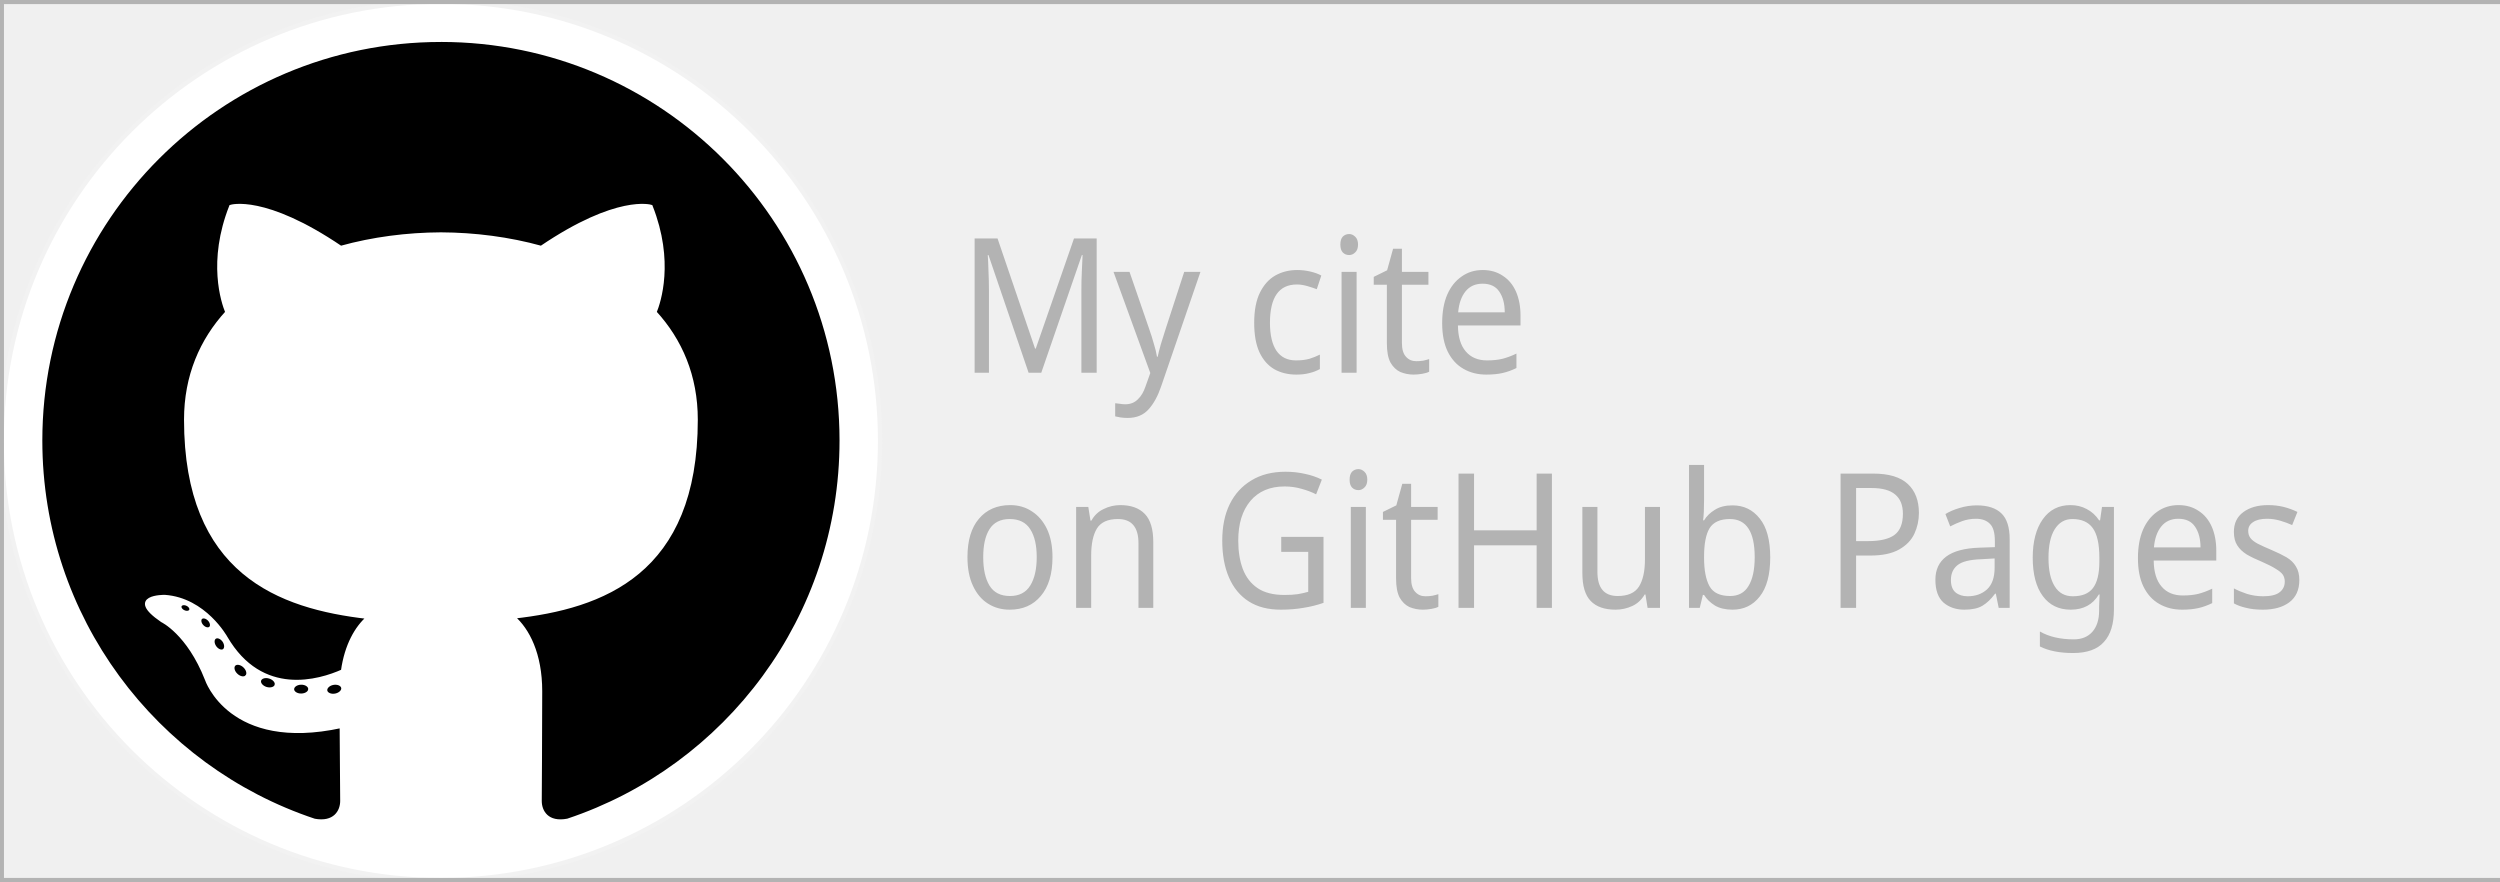
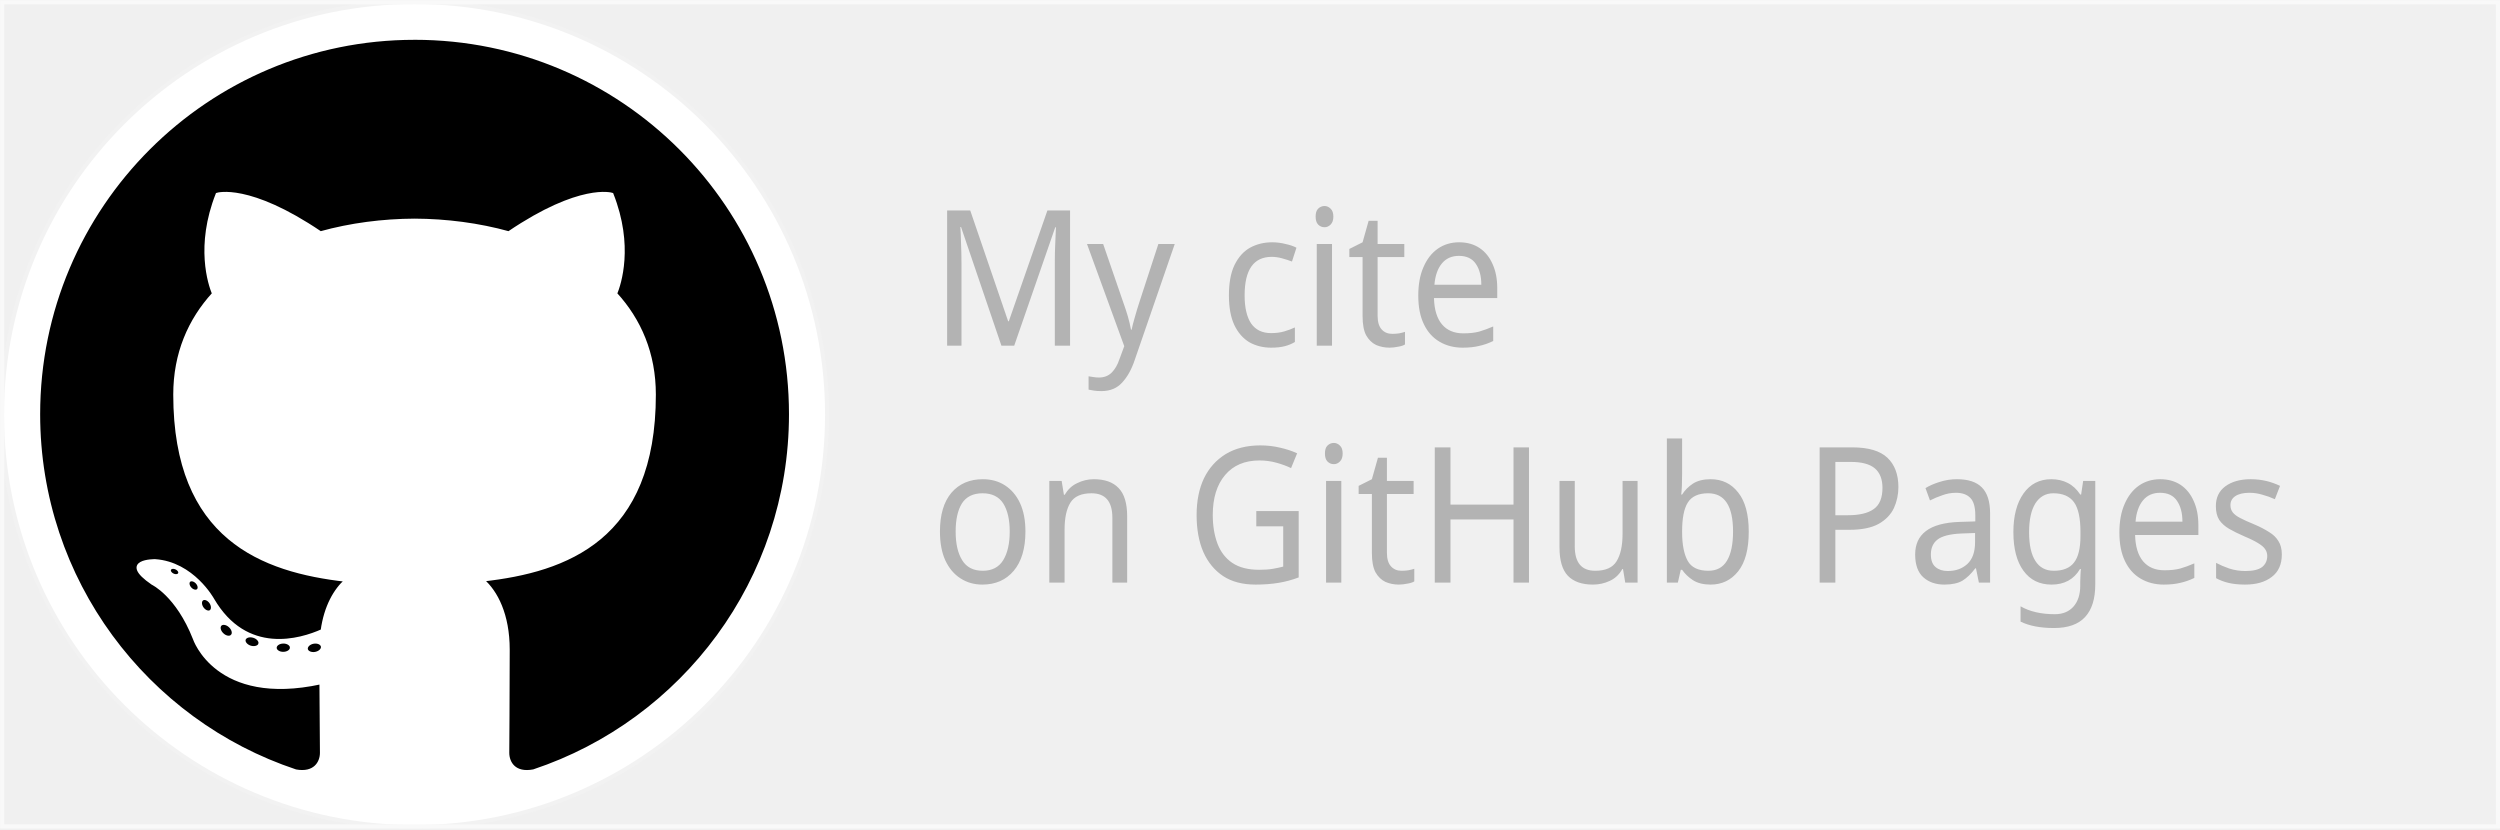
- <svg xmlns="http://www.w3.org/2000/svg" aria-hidden="true" focusable="false" width="155.934" height="55" preserveAspectRatio="xMidYMid meet" viewBox="0 0 155.934 55" version="1.1" id="svg4">
+ <svg xmlns="http://www.w3.org/2000/svg" aria-hidden="true" focusable="false" width="166.006" height="55.052" preserveAspectRatio="xMidYMid meet" viewBox="0 0 166.006 55.052" version="1.1" id="svg4">
  <defs id="defs8" />
-   <circle style="fill:#ffffff;fill-opacity:1;stroke:#f2f2f2;stroke-width:0.267;stroke-miterlimit:4;stroke-dasharray:none" id="path856-0" cx="27.5" cy="27.5" r="27.393" />
-   <path d="m 27.502,2.52 c -13.783,0 -24.959,11.174 -24.959,24.959 0,11.027 7.151,20.383 17.068,23.683 1.247,0.231 1.705,-0.541 1.705,-1.201 0,-0.595 -0.023,-2.561 -0.034,-4.647 -6.944,1.51 -8.409,-2.945 -8.409,-2.945 -1.135,-2.885 -2.771,-3.652 -2.771,-3.652 -2.264,-1.549 0.171,-1.517 0.171,-1.517 2.506,0.176 3.826,2.572 3.826,2.572 2.226,3.816 5.839,2.713 7.263,2.075 0.224,-1.613 0.871,-2.714 1.585,-3.337 -5.544,-0.631 -11.371,-2.771 -11.371,-12.335 0,-2.725 0.975,-4.952 2.572,-6.699 -0.259,-0.629 -1.113,-3.167 0.242,-6.605 0,0 2.096,-0.671 6.866,2.558 1.991,-0.553 4.126,-0.83 6.247,-0.84 2.121,0.01 4.258,0.287 6.253,0.84 4.764,-3.229 6.857,-2.558 6.857,-2.558 1.358,3.438 0.504,5.976 0.245,6.605 1.6,1.748 2.569,3.974 2.569,6.699 0,9.586 -5.839,11.697 -11.397,12.315 0.895,0.774 1.693,2.293 1.693,4.622 0,3.339 -0.029,6.027 -0.029,6.849 0,0.664 0.449,1.443 1.714,1.197 9.912,-3.304 17.054,-12.656 17.054,-23.68 0,-13.785 -11.175,-24.959 -24.958,-24.959 z M 11.891,38.074 c -0.055,0.124 -0.25,0.161 -0.428,0.076 -0.181,-0.081 -0.283,-0.25 -0.224,-0.375 0.054,-0.128 0.249,-0.163 0.43,-0.078 0.181,0.082 0.285,0.252 0.222,0.377 z m 1.228,1.095 c -0.119,0.11 -0.352,0.059 -0.51,-0.115 -0.163,-0.174 -0.194,-0.407 -0.073,-0.519 0.123,-0.11 0.348,-0.059 0.512,0.115 0.163,0.176 0.195,0.407 0.071,0.519 z m 0.842,1.402 c -0.153,0.106 -0.403,0.007 -0.558,-0.215 -0.153,-0.222 -0.153,-0.488 0.003,-0.595 0.155,-0.107 0.401,-0.011 0.558,0.21 0.152,0.226 0.152,0.492 -0.004,0.601 z m 1.424,1.623 c -0.137,0.151 -0.428,0.11 -0.642,-0.096 -0.218,-0.201 -0.279,-0.487 -0.142,-0.638 0.138,-0.151 0.432,-0.109 0.646,0.096 0.216,0.201 0.283,0.488 0.137,0.638 z m 1.841,0.548 c -0.06,0.196 -0.341,0.284 -0.624,0.201 -0.282,-0.086 -0.467,-0.315 -0.41,-0.512 0.059,-0.197 0.341,-0.289 0.625,-0.2 0.282,0.085 0.467,0.312 0.408,0.511 z m 2.095,0.233 c 0.007,0.206 -0.233,0.376 -0.529,0.38 -0.298,0.007 -0.54,-0.16 -0.543,-0.363 0,-0.208 0.234,-0.377 0.533,-0.382 0.297,-0.006 0.54,0.16 0.54,0.364 z m 2.058,-0.079 c 0.035,0.201 -0.171,0.407 -0.465,0.462 -0.29,0.053 -0.558,-0.071 -0.595,-0.27 -0.036,-0.206 0.174,-0.412 0.463,-0.465 0.295,-0.051 0.559,0.069 0.597,0.274 z" fill="#161614" id="path2" style="fill:#000000;fill-opacity:1;stroke-width:0.195;stroke:#ffffff;stroke-opacity:1" />
-   <text xml:space="preserve" style="font-style:normal;font-variant:normal;font-weight:normal;font-stretch:normal;font-size:11.187px;line-height:1.25;font-family:Verdana;-inkscape-font-specification:Verdana;fill:#b3b3b3;fill-opacity:1;stroke:none;stroke-width:0.205;" x="62.68" y="22.167" id="text877" transform="scale(0.9534626,1.048809)">
-     <tspan id="tspan875" x="62.68" y="22.167" style="font-style:normal;font-variant:normal;font-weight:normal;font-stretch:normal;font-size:11.187px;font-family:Verdana;-inkscape-font-specification:Verdana;fill:#b3b3b3;stroke-width:0.205;stroke:none;">My cite</tspan>
-     <tspan x="62.68" y="36.151" id="tspan879" style="font-style:normal;font-variant:normal;font-weight:normal;font-stretch:normal;font-size:11.187px;font-family:Verdana;-inkscape-font-specification:Verdana;fill:#b3b3b3;stroke-width:0.205;stroke:none;">on GitHub Pages</tspan>
+   <circle style="fill:#ffffff;fill-opacity:1;stroke:#f2f2f2;stroke-width:0.267;stroke-miterlimit:4;stroke-dasharray:none" id="path856-0" cx="27.526" cy="27.526" r="27.393" />
+   <path d="m 27.528,2.546 c -13.783,0 -24.959,11.174 -24.959,24.959 0,11.027 7.151,20.383 17.068,23.683 1.247,0.231 1.705,-0.541 1.705,-1.201 0,-0.595 -0.023,-2.561 -0.034,-4.647 -6.944,1.51 -8.409,-2.945 -8.409,-2.945 -1.135,-2.885 -2.771,-3.652 -2.771,-3.652 -2.264,-1.549 0.171,-1.517 0.171,-1.517 2.506,0.176 3.826,2.572 3.826,2.572 2.226,3.816 5.839,2.713 7.263,2.075 0.224,-1.613 0.871,-2.714 1.585,-3.337 -5.544,-0.631 -11.371,-2.771 -11.371,-12.335 0,-2.725 0.975,-4.952 2.572,-6.699 -0.259,-0.629 -1.113,-3.167 0.242,-6.605 0,0 2.096,-0.671 6.866,2.558 1.991,-0.553 4.126,-0.83 6.247,-0.84 2.121,0.01 4.258,0.287 6.253,0.84 4.764,-3.229 6.857,-2.558 6.857,-2.558 1.358,3.438 0.504,5.976 0.245,6.605 1.6,1.748 2.569,3.974 2.569,6.699 0,9.586 -5.839,11.697 -11.397,12.315 0.895,0.774 1.693,2.293 1.693,4.622 0,3.339 -0.029,6.027 -0.029,6.849 0,0.664 0.449,1.443 1.714,1.197 9.912,-3.304 17.054,-12.656 17.054,-23.68 0,-13.785 -11.175,-24.959 -24.958,-24.959 z M 11.917,38.1 c -0.055,0.124 -0.25,0.161 -0.428,0.076 -0.181,-0.081 -0.283,-0.25 -0.224,-0.375 0.054,-0.128 0.249,-0.163 0.43,-0.078 0.181,0.082 0.285,0.252 0.222,0.377 z m 1.228,1.095 c -0.119,0.11 -0.352,0.059 -0.51,-0.115 -0.163,-0.174 -0.194,-0.407 -0.073,-0.519 0.123,-0.11 0.348,-0.059 0.512,0.115 0.163,0.176 0.195,0.407 0.071,0.519 z m 0.842,1.402 c -0.153,0.106 -0.403,0.007 -0.558,-0.215 -0.153,-0.222 -0.153,-0.488 0.003,-0.595 0.155,-0.107 0.401,-0.011 0.558,0.21 0.152,0.226 0.152,0.492 -0.004,0.601 z m 1.424,1.623 c -0.137,0.151 -0.428,0.11 -0.642,-0.096 -0.218,-0.201 -0.279,-0.487 -0.142,-0.638 0.138,-0.151 0.432,-0.109 0.646,0.096 0.216,0.201 0.283,0.488 0.137,0.638 z m 1.841,0.548 c -0.06,0.196 -0.341,0.284 -0.624,0.201 -0.282,-0.086 -0.467,-0.315 -0.41,-0.512 0.059,-0.197 0.341,-0.289 0.625,-0.2 0.282,0.085 0.467,0.312 0.408,0.511 z m 2.095,0.233 c 0.007,0.206 -0.233,0.376 -0.529,0.38 -0.298,0.007 -0.54,-0.16 -0.543,-0.363 0,-0.208 0.234,-0.377 0.533,-0.382 0.297,-0.006 0.54,0.16 0.54,0.364 z m 2.058,-0.079 c 0.035,0.201 -0.171,0.407 -0.465,0.462 -0.29,0.053 -0.558,-0.071 -0.595,-0.27 -0.036,-0.206 0.174,-0.412 0.463,-0.465 0.295,-0.051 0.559,0.069 0.597,0.274 z" fill="#161614" id="path2" style="fill:#000000;fill-opacity:1;stroke:#ffffff;stroke-width:0.195;stroke-opacity:1" />
+   <text xml:space="preserve" style="font-style:normal;font-variant:normal;font-weight:normal;font-stretch:normal;font-size:12px;line-height:1.25;font-family:Verdana;-inkscape-font-specification:Verdana;fill:#b3b3b3;fill-opacity:1;stroke:none;stroke-width:0.205" x="64.805" y="21.886" id="text877" transform="scale(0.9534626,1.048809)">
+     <tspan id="tspan875" x="64.805" y="21.886" style="font-style:normal;font-variant:normal;font-weight:normal;font-stretch:normal;font-size:12px;font-family:Verdana;-inkscape-font-specification:Verdana;fill:#b3b3b3;stroke:none;stroke-width:0.205">My cite</tspan>
+     <tspan x="64.805" y="36.886" id="tspan879" style="font-style:normal;font-variant:normal;font-weight:normal;font-stretch:normal;font-size:12px;font-family:Verdana;-inkscape-font-specification:Verdana;fill:#b3b3b3;stroke:none;stroke-width:0.205">on GitHub Pages</tspan>
  </text>
-   <rect style="fill:none;fill-opacity:1;stroke:#b3b3b3;stroke-opacity:1;stroke-width:0.267;stroke-miterlimit:4;stroke-dasharray:none" id="rect903" width="156.22" height="54.771" x="0.113" y="0.122" />
+   <rect style="fill:none;fill-opacity:1;stroke:#f9f9f9;stroke-width:0.275;stroke-miterlimit:4;stroke-dasharray:none;stroke-opacity:1" id="rect903" width="165.725" height="54.725" x="0.143" y="0.152" />
</svg>
